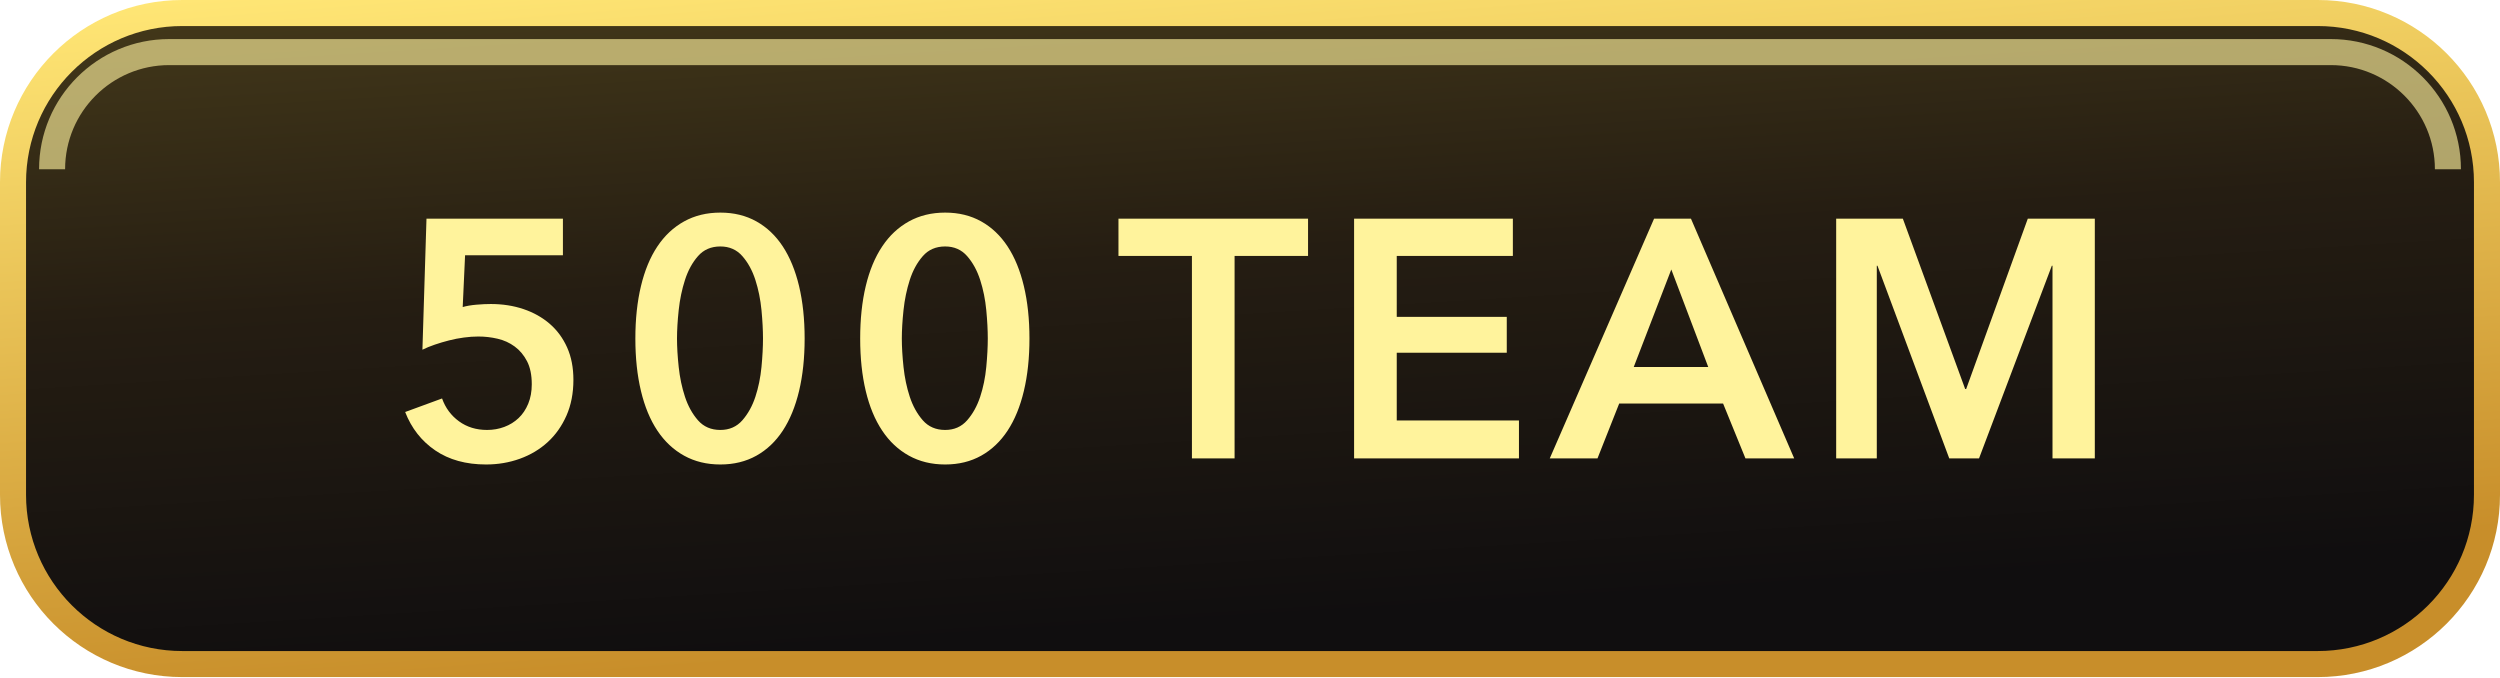
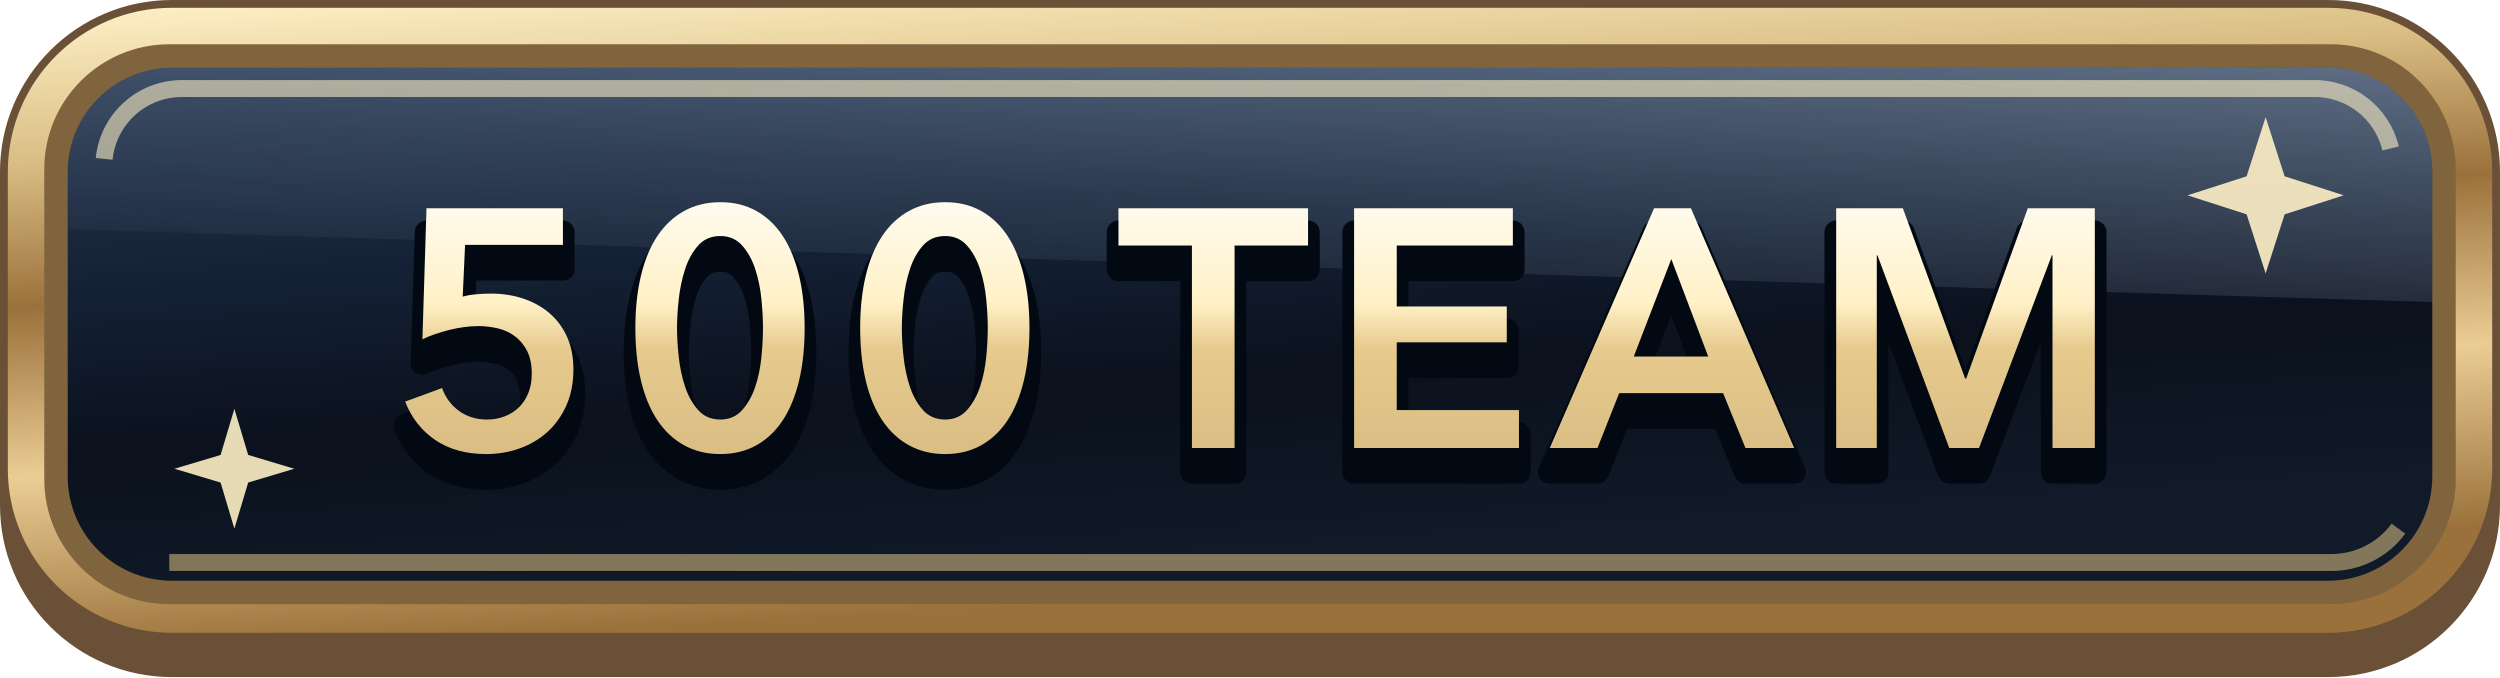
<svg xmlns="http://www.w3.org/2000/svg" width="96" height="26" viewBox="0 0 96 26" role="img" aria-label="500 TEAM">
  <defs>
-     <linearGradient id="surface" x1="0" y1="0" x2=".24" y2="1">
-       <stop stop-color="#44391a" />
-       <stop offset=".46" stop-color="#251d12" />
-       <stop offset="1" stop-color="#100e0f" />
+     <linearGradient id="champagne" x1="0" y1="0" x2=".22" y2="1">
+       <stop stop-color="#fff1c7" />
+       <stop offset=".24" stop-color="#d9bd83" />
+       <stop offset=".46" stop-color="#9a713a" />
+       <stop offset=".72" stop-color="#ebcd94" />
+       <stop offset="1" stop-color="#9a713a" />
    </linearGradient>
-     <linearGradient id="edge" x1="0" y1="0" x2=".3" y2="1">
-       <stop stop-color="#ffe675" />
-       <stop offset="1" stop-color="#c88e2a" />
+     <linearGradient id="surface" x1="0" y1="0" x2=".3" y2="1">
+       <stop stop-color="#293a52" />
+       <stop offset=".4" stop-color="#142135" />
+       <stop offset=".69" stop-color="#0b111d" />
+       <stop offset="1" stop-color="#101a28" />
    </linearGradient>
+     <linearGradient id="reflection" x1="1" y1="0" x2="0" y2="1">
+       <stop stop-color="#d7e8ff" stop-opacity=".36" />
+       <stop offset=".55" stop-color="#b7cbe6" stop-opacity=".13" />
+       <stop offset="1" stop-color="#b7cbe6" stop-opacity="0" />
+     </linearGradient>
+     <linearGradient id="lettering" x1="0" y1="0" x2="0" y2="1">
+       <stop stop-color="#fffbee" />
+       <stop offset=".4" stop-color="#fff1c7" />
+       <stop offset=".58" stop-color="#e7ca8d" />
+       <stop offset="1" stop-color="#d9bd83" />
+     </linearGradient>
+     <path id="wordmark" d="M32.616 9.802H28.859L28.768 11.791Q28.989 11.726 29.295 11.7Q29.6 11.674 29.847 11.674Q30.523 11.674 31.102 11.869Q31.68 12.064 32.109 12.434Q32.538 12.805 32.779 13.345Q33.019 13.884 33.019 14.586Q33.019 15.353 32.753 15.957Q32.486 16.562 32.031 16.978Q31.576 17.394 30.965 17.615Q30.354 17.836 29.665 17.836Q28.508 17.836 27.715 17.297Q26.922 16.757 26.558 15.821L27.975 15.301Q28.17 15.847 28.625 16.178Q29.08 16.51 29.704 16.51Q30.055 16.51 30.367 16.393Q30.679 16.276 30.913 16.055Q31.147 15.834 31.284 15.502Q31.42 15.171 31.42 14.755Q31.42 14.222 31.238 13.871Q31.056 13.52 30.764 13.306Q30.471 13.091 30.107 13.007Q29.743 12.922 29.366 12.922Q29.106 12.922 28.814 12.961Q28.521 13 28.242 13.072Q27.962 13.143 27.696 13.234Q27.429 13.325 27.221 13.429L27.377 8.398H32.616ZM41.898 13Q41.898 14.118 41.684 15.015Q41.469 15.912 41.06 16.536Q40.65 17.16 40.046 17.498Q39.441 17.836 38.661 17.836Q37.881 17.836 37.27 17.498Q36.659 17.16 36.243 16.536Q35.827 15.912 35.613 15.015Q35.398 14.118 35.398 13Q35.398 11.882 35.613 10.985Q35.827 10.088 36.243 9.464Q36.659 8.84 37.27 8.502Q37.881 8.164 38.661 8.164Q39.441 8.164 40.046 8.502Q40.65 8.84 41.06 9.464Q41.469 10.088 41.684 10.985Q41.898 11.882 41.898 13ZM40.299 13Q40.299 12.519 40.241 11.908Q40.182 11.297 40.007 10.751Q39.831 10.205 39.506 9.835Q39.181 9.464 38.661 9.464Q38.128 9.464 37.803 9.835Q37.478 10.205 37.303 10.751Q37.127 11.297 37.062 11.908Q36.997 12.519 36.997 13Q36.997 13.481 37.062 14.092Q37.127 14.703 37.303 15.236Q37.478 15.769 37.803 16.14Q38.128 16.51 38.661 16.51Q39.181 16.51 39.506 16.14Q39.831 15.769 40.007 15.236Q40.182 14.703 40.241 14.092Q40.299 13.481 40.299 13ZM50.531 13Q50.531 14.118 50.316 15.015Q50.102 15.912 49.692 16.536Q49.282 17.16 48.678 17.498Q48.074 17.836 47.294 17.836Q46.514 17.836 45.903 17.498Q45.291 17.16 44.876 16.536Q44.459 15.912 44.245 15.015Q44.031 14.118 44.031 13Q44.031 11.882 44.245 10.985Q44.459 10.088 44.876 9.464Q45.291 8.84 45.903 8.502Q46.514 8.164 47.294 8.164Q48.074 8.164 48.678 8.502Q49.282 8.84 49.692 9.464Q50.102 10.088 50.316 10.985Q50.531 11.882 50.531 13ZM48.931 13Q48.931 12.519 48.873 11.908Q48.815 11.297 48.639 10.751Q48.463 10.205 48.138 9.835Q47.813 9.464 47.294 9.464Q46.761 9.464 46.436 9.835Q46.111 10.205 45.935 10.751Q45.76 11.297 45.695 11.908Q45.63 12.519 45.63 13Q45.63 13.481 45.695 14.092Q45.76 14.703 45.935 15.236Q46.111 15.769 46.436 16.14Q46.761 16.51 47.294 16.51Q47.813 16.51 48.138 16.14Q48.463 15.769 48.639 15.236Q48.815 14.703 48.873 14.092Q48.931 13.481 48.931 13ZM56.77 9.828H53.949V8.398H61.229V9.828H58.408V17.602H56.77ZM62.997 8.398H69.094V9.828H64.635V12.168H68.86V13.546H64.635V16.146H69.328V17.602H62.997ZM74.516 8.398H75.933L79.897 17.602H78.025L77.167 15.496H73.177L72.344 17.602H70.511ZM76.596 14.092 75.178 10.348 73.736 14.092ZM81.509 8.398H84.07L86.462 14.937H86.501L88.867 8.398H91.441V17.602H89.816V10.205H89.79L86.995 17.602H85.851L83.095 10.205H83.069V17.602H81.509Z" />
  </defs>
-   <rect x=".5" y=".5" width="95" height="25" rx="6.5" fill="url(#surface)" stroke="url(#edge)" />
-   <path d="M6.5 2h83a4.5 4.5 0 0 1 4.5 4.5M2 6.5A4.5 4.5 0 0 1 6.5 2" fill="none" stroke="#fff09d" stroke-opacity=".64" />
-   <path fill="#fff39c" transform="translate(-11 0)" d="M32.616 9.802H28.859L28.768 11.791Q28.989 11.726 29.295 11.7Q29.6 11.674 29.847 11.674Q30.523 11.674 31.102 11.869Q31.68 12.064 32.109 12.434Q32.538 12.805 32.779 13.345Q33.019 13.884 33.019 14.586Q33.019 15.353 32.753 15.957Q32.486 16.562 32.031 16.978Q31.576 17.394 30.965 17.615Q30.354 17.836 29.665 17.836Q28.508 17.836 27.715 17.297Q26.922 16.757 26.558 15.821L27.975 15.301Q28.17 15.847 28.625 16.178Q29.08 16.51 29.704 16.51Q30.055 16.51 30.367 16.393Q30.679 16.276 30.913 16.055Q31.147 15.834 31.284 15.502Q31.42 15.171 31.42 14.755Q31.42 14.222 31.238 13.871Q31.056 13.52 30.764 13.306Q30.471 13.091 30.107 13.007Q29.743 12.922 29.366 12.922Q29.106 12.922 28.814 12.961Q28.521 13 28.242 13.072Q27.962 13.143 27.696 13.234Q27.429 13.325 27.221 13.429L27.377 8.398H32.616ZM41.898 13Q41.898 14.118 41.684 15.015Q41.469 15.912 41.06 16.536Q40.65 17.16 40.046 17.498Q39.441 17.836 38.661 17.836Q37.881 17.836 37.27 17.498Q36.659 17.16 36.243 16.536Q35.827 15.912 35.613 15.015Q35.398 14.118 35.398 13Q35.398 11.882 35.613 10.985Q35.827 10.088 36.243 9.464Q36.659 8.84 37.27 8.502Q37.881 8.164 38.661 8.164Q39.441 8.164 40.046 8.502Q40.65 8.84 41.06 9.464Q41.469 10.088 41.684 10.985Q41.898 11.882 41.898 13ZM40.299 13Q40.299 12.519 40.241 11.908Q40.182 11.297 40.007 10.751Q39.831 10.205 39.506 9.835Q39.181 9.464 38.661 9.464Q38.128 9.464 37.803 9.835Q37.478 10.205 37.303 10.751Q37.127 11.297 37.062 11.908Q36.997 12.519 36.997 13Q36.997 13.481 37.062 14.092Q37.127 14.703 37.303 15.236Q37.478 15.769 37.803 16.14Q38.128 16.51 38.661 16.51Q39.181 16.51 39.506 16.14Q39.831 15.769 40.007 15.236Q40.182 14.703 40.241 14.092Q40.299 13.481 40.299 13ZM50.531 13Q50.531 14.118 50.316 15.015Q50.102 15.912 49.692 16.536Q49.282 17.16 48.678 17.498Q48.074 17.836 47.294 17.836Q46.514 17.836 45.903 17.498Q45.291 17.16 44.876 16.536Q44.459 15.912 44.245 15.015Q44.031 14.118 44.031 13Q44.031 11.882 44.245 10.985Q44.459 10.088 44.876 9.464Q45.291 8.84 45.903 8.502Q46.514 8.164 47.294 8.164Q48.074 8.164 48.678 8.502Q49.282 8.84 49.692 9.464Q50.102 10.088 50.316 10.985Q50.531 11.882 50.531 13ZM48.931 13Q48.931 12.519 48.873 11.908Q48.815 11.297 48.639 10.751Q48.463 10.205 48.138 9.835Q47.813 9.464 47.294 9.464Q46.761 9.464 46.436 9.835Q46.111 10.205 45.935 10.751Q45.76 11.297 45.695 11.908Q45.63 12.519 45.63 13Q45.63 13.481 45.695 14.092Q45.76 14.703 45.935 15.236Q46.111 15.769 46.436 16.14Q46.761 16.51 47.294 16.51Q47.813 16.51 48.138 16.14Q48.463 15.769 48.639 15.236Q48.815 14.703 48.873 14.092Q48.931 13.481 48.931 13ZM56.77 9.828H53.949V8.398H61.229V9.828H58.408V17.602H56.77ZM62.997 8.398H69.094V9.828H64.635V12.168H68.86V13.546H64.635V16.146H69.328V17.602H62.997ZM74.516 8.398H75.933L79.897 17.602H78.025L77.167 15.496H73.177L72.344 17.602H70.511ZM76.596 14.092 75.178 10.348 73.736 14.092ZM81.509 8.398H84.07L86.462 14.937H86.501L88.867 8.398H91.441V17.602H89.816V10.205H89.79L86.995 17.602H85.851L83.095 10.205H83.069V17.602H81.509Z" />
+   <rect width="96" height="26" rx="6.6" fill="#695037" />
+   <rect x=".3" y=".3" width="95.4" height="24" rx="6.3" fill="url(#champagne)" />
+   <rect x="1.7" y="1.7" width="92.6" height="21.5" rx="4.8" fill="#80643e" />
+   <rect x="2.6" y="2.6" width="90.8" height="19.7" rx="4" fill="url(#surface)" />
+   <path d="M6.6 2.6h82.8a4 4 0 0 1 4 4v5L2.6 8.8V6.6a4 4 0 0 1 4-4Z" fill="url(#reflection)" />
+   <path d="M4 6.1a3 3 0 0 1 3-2.7h81.8a3 3 0 0 1 3 2.3" fill="none" stroke="#fff1c7" stroke-opacity=".58" stroke-width=".65" />
+   <path d="M6.5 21.6h83a3.2 3.2 0 0 0 2.6-1.3" fill="none" stroke="#d9bd83" stroke-opacity=".57" stroke-width=".65" />
+   <use href="#wordmark" transform="translate(-11 .52)" fill="#030912" stroke="#030912" stroke-width=".9" stroke-linejoin="round" />
+   <use href="#wordmark" transform="translate(-11 -.4)" fill="url(#lettering)" />
+   <path d="m87 4.5 .73 2.27L90 7.5l-2.27.73L87 10.5l-.73-2.27L84 7.5l2.27-.73ZM9 15.7l.53 1.77L11.3 18l-1.77.53L9 20.3l-.53-1.77L6.7 18l1.77-.53Z" fill="#fff1c7" fill-opacity=".9" />
</svg>
